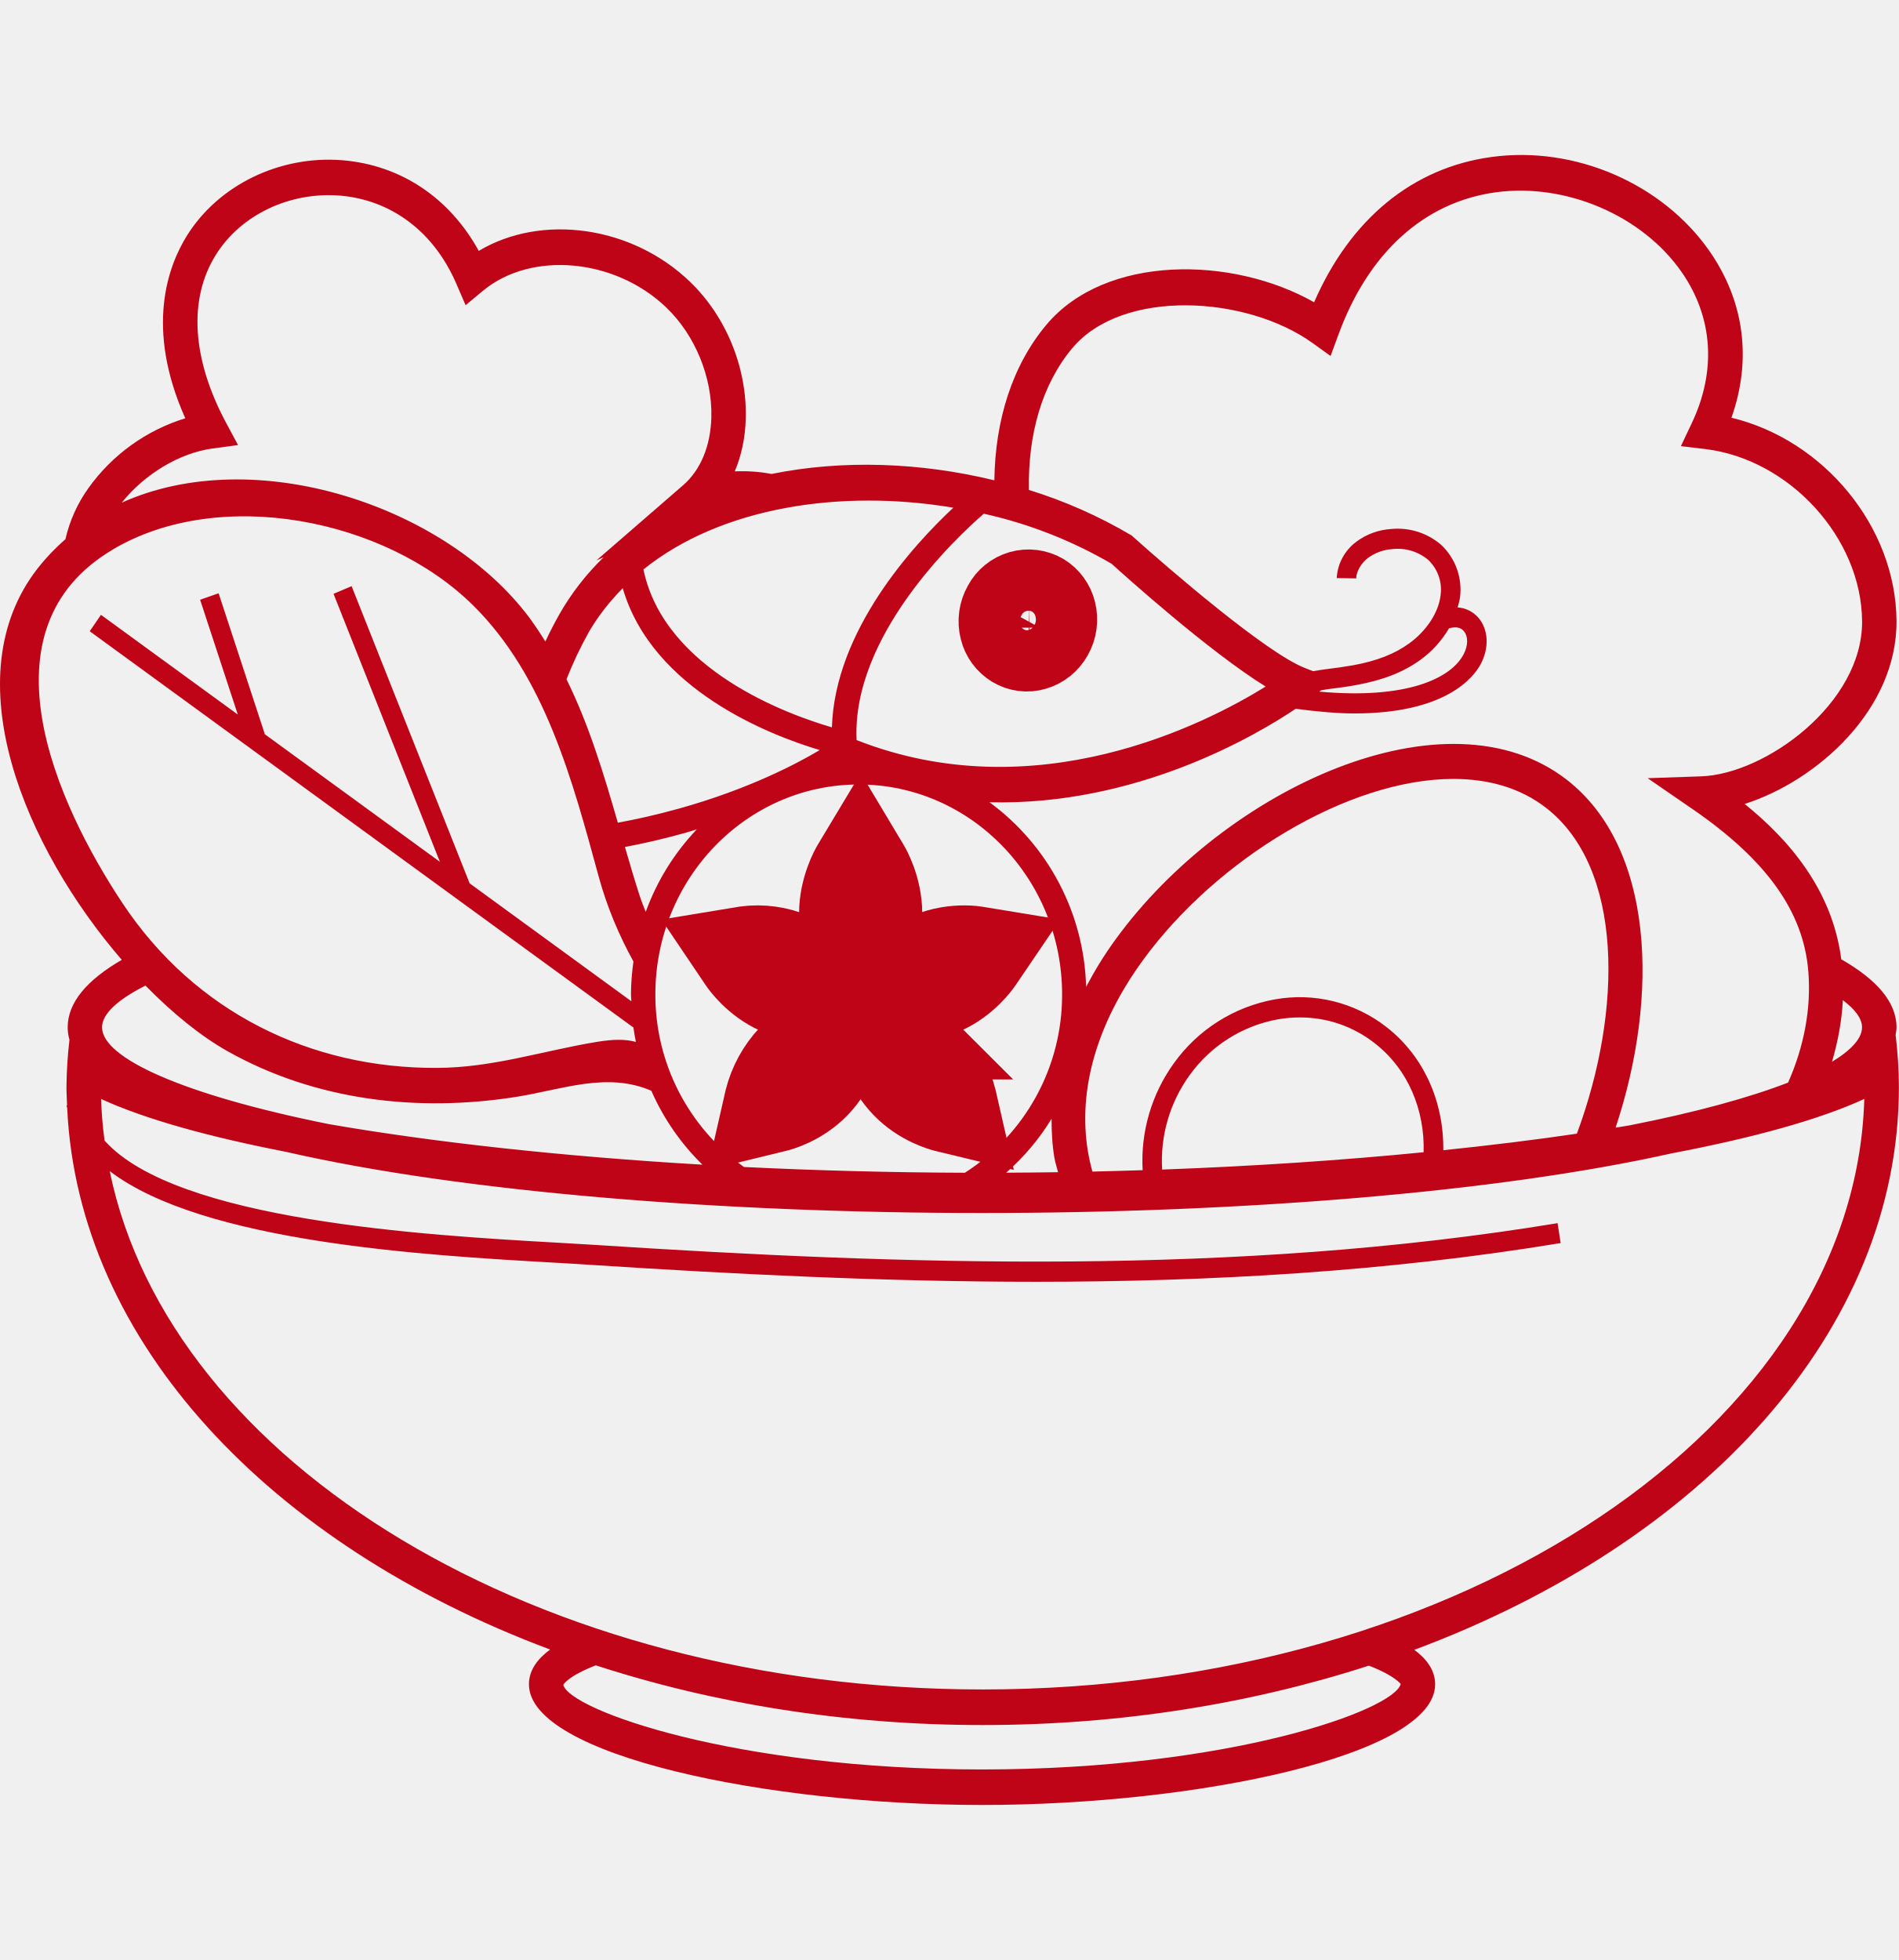
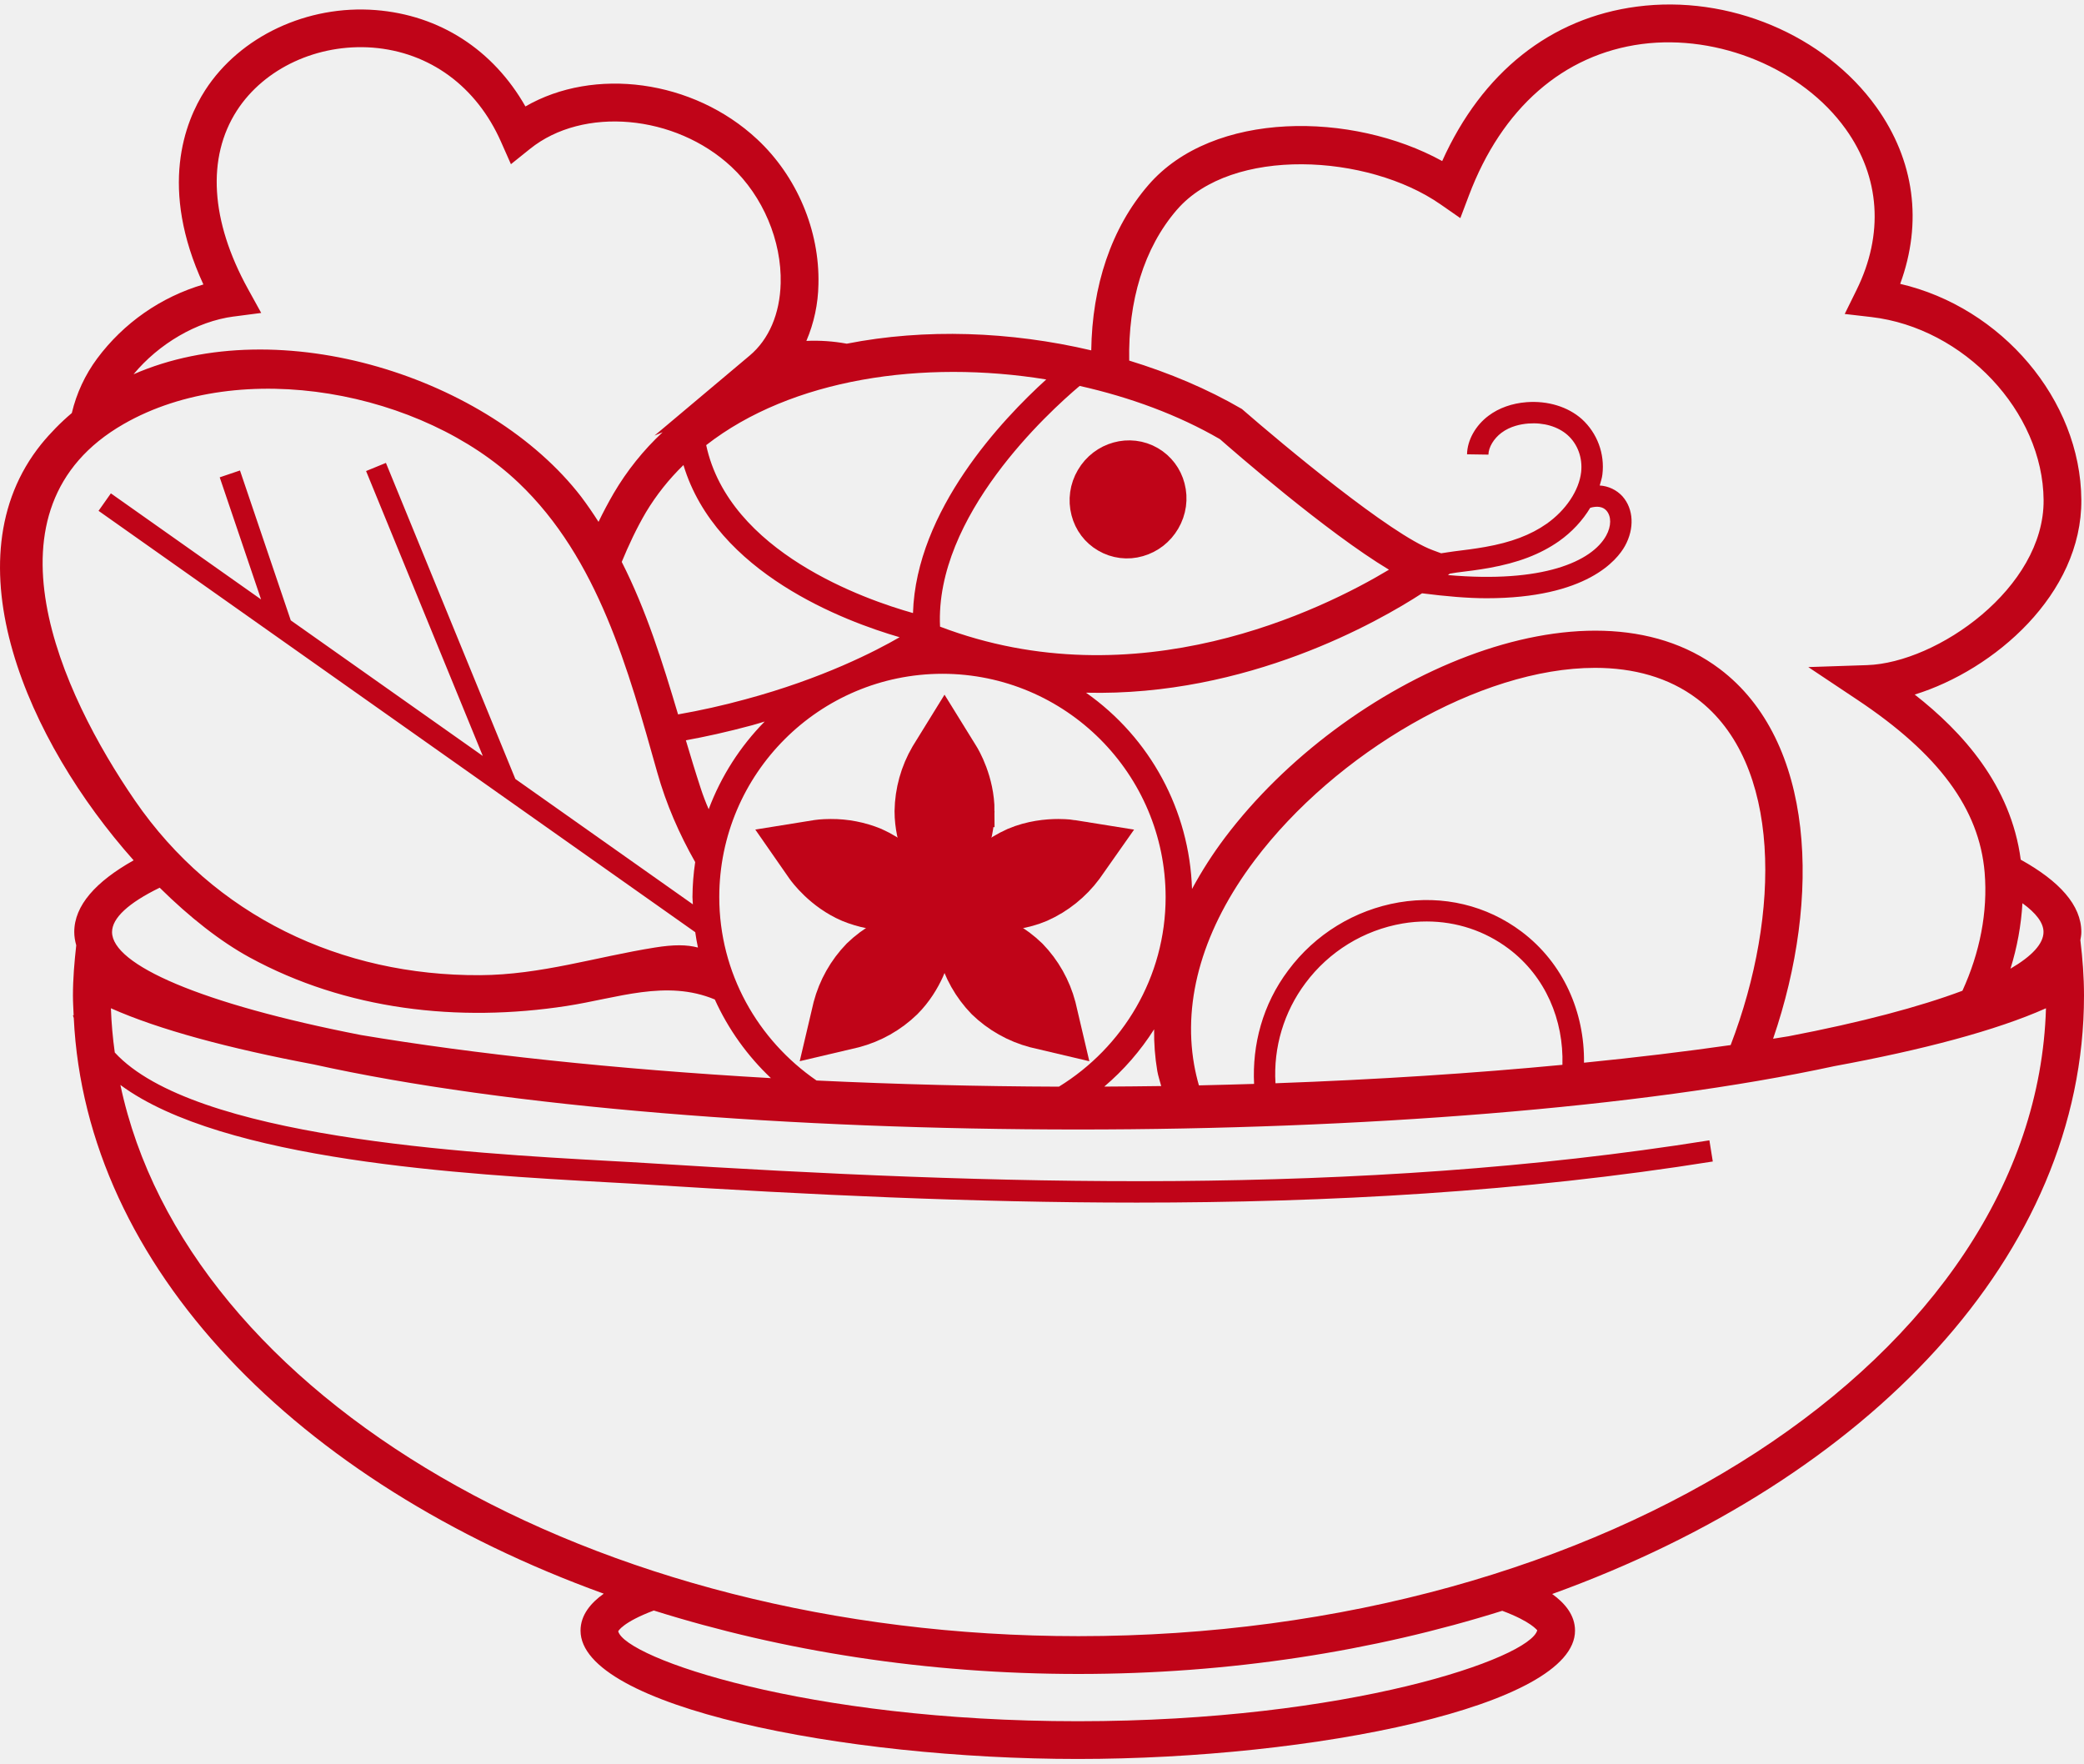
- <svg xmlns="http://www.w3.org/2000/svg" width="31" height="32" fill="none" viewBox="0 0 31 32">
-   <g clip-path="url(#a)">
-     <path fill="#C00418" d="M16.455 10.703a.595.595 0 0 0 .482.061.653.653 0 0 0 .384-.309.685.685 0 0 0 .069-.51.632.632 0 0 0-.286-.39.625.625 0 0 0-.865.248.687.687 0 0 0-.069.51.627.627 0 0 0 .285.39Zm.128-.692a.249.249 0 0 1 .212-.13.21.21 0 0 1 .108.03c.05.03.086.08.101.139a.266.266 0 0 1-.027.197v.001a.25.25 0 0 1-.15.12.215.215 0 0 1-.273-.16.264.264 0 0 1 .029-.197Z" />
-     <path stroke="#C00418" d="M16.455 10.703a.595.595 0 0 0 .482.061.653.653 0 0 0 .384-.309.685.685 0 0 0 .069-.51.632.632 0 0 0-.286-.39.625.625 0 0 0-.865.248.687.687 0 0 0-.069.51.627.627 0 0 0 .285.39Zm.128-.692a.249.249 0 0 1 .212-.13.21.21 0 0 1 .108.03c.05.03.086.08.101.139a.266.266 0 0 1-.027.197v.001a.25.25 0 0 1-.15.12.215.215 0 0 1-.273-.16.264.264 0 0 1 .029-.197Z" />
-     <path fill="#C00418" d="M14.556 14.916c0-.464-.21-.829-.235-.869l-.27-.451-.271.451c-.024.04-.235.405-.235.869 0 .463.21.828.235.868l.27.451.271-.451a1.82 1.82 0 0 0 .235-.868Zm-.505.695s-.187-.312-.187-.695c0-.384.186-.696.186-.696s.187.312.187.696c0 .383-.187.695-.187.695Z" />
-     <path stroke="#C00418" d="M14.556 14.916c0-.464-.21-.829-.235-.869l-.27-.451-.271.451c-.024.04-.235.405-.235.869 0 .463.21.828.235.868l.27.451.271-.451a1.82 1.82 0 0 0 .235-.868Zm-.505.695s-.187-.312-.187-.695c0-.384.186-.696.186-.696s.187.312.187.696c0 .383-.187.695-.187.695Z" />
-     <path fill="#C00418" d="M12.764 17.123a1.801 1.801 0 0 0-.43.785l-.118.517.501-.122c.045-.01.443-.114.76-.443.319-.328.419-.738.43-.784l.118-.517-.501.121a1.712 1.712 0 0 0-.76.443Zm.489.505c-.263.272-.608.356-.608.356s.081-.356.344-.628c.263-.27.608-.355.608-.355s-.081.356-.344.627Z" />
-     <path stroke="#C00418" d="M12.764 17.123a1.801 1.801 0 0 0-.43.785l-.118.517.501-.122c.045-.01.443-.114.76-.443.319-.328.419-.738.43-.784l.118-.517-.501.121a1.712 1.712 0 0 0-.76.443Zm.489.505c-.263.272-.608.356-.608.356s.081-.356.344-.628c.263-.27.608-.355.608-.355s-.081.356-.344.627Z" />
-     <path fill="#C00418" d="M15.337 17.123a1.71 1.71 0 0 0-.76-.443l-.501-.121.118.517c.01.046.11.457.429.784.318.329.716.433.76.444l.501.121-.118-.517a1.799 1.799 0 0 0-.43-.785Zm-.489.505c-.263-.27-.344-.628-.344-.628s.345.085.608.356c.262.271.344.627.344.627s-.345-.084-.608-.355Z" />
-     <path stroke="#C00418" d="M15.337 17.123a1.71 1.71 0 0 0-.76-.443l-.501-.121.118.517c.01.046.11.457.429.784.318.329.716.433.76.444l.501.121-.118-.517a1.799 1.799 0 0 0-.43-.785Zm-.489.505c-.263-.27-.344-.628-.344-.628s.345.085.608.356c.262.271.344.627.344.627s-.345-.084-.608-.355Z" />
-     <path fill="#C00418" d="M13.277 16.505c.127 0 .207-.013.207-.013l.503-.084-.29-.43a1.745 1.745 0 0 0-.682-.564 1.658 1.658 0 0 0-.865-.118l-.502.083.29.43c.026.039.267.381.68.564.248.109.495.132.659.132Zm-1.08-.885s.063-.01.16-.01c.134 0 .335.019.533.106.342.15.546.45.546.45s-.063.01-.16.01c-.134 0-.335-.019-.533-.106a1.43 1.43 0 0 1-.546-.45Z" />
-     <path stroke="#C00418" d="M13.277 16.505c.127 0 .207-.013.207-.013l.503-.084-.29-.43a1.745 1.745 0 0 0-.682-.564 1.658 1.658 0 0 0-.865-.118l-.502.083.29.43c.026.039.267.381.68.564.248.109.495.132.659.132Zm-1.08-.885s.063-.01.16-.01c.134 0 .335.019.533.106.342.15.546.45.546.45s-.063.01-.16.01c-.134 0-.335-.019-.533-.106a1.43 1.43 0 0 1-.546-.45Z" />
-     <path fill="#C00418" d="M15.95 15.296s-.081-.014-.208-.014c-.163 0-.41.023-.658.132a1.736 1.736 0 0 0-.681.564l-.293.43.506.084s.08.013.207.013c.164 0 .41-.023.658-.132.414-.182.655-.525.682-.564l.292-.43-.505-.083Zm-.594.775a1.334 1.334 0 0 1-.533.105c-.098 0-.16-.01-.16-.01s.205-.299.547-.45a1.335 1.335 0 0 1 .692-.095s-.204.3-.546.45Z" />
-     <path stroke="#C00418" d="M15.95 15.296s-.081-.014-.208-.014c-.163 0-.41.023-.658.132a1.736 1.736 0 0 0-.681.564l-.293.43.506.084s.08.013.207.013c.164 0 .41-.023.658-.132.414-.182.655-.525.682-.564l.292-.43-.505-.083Zm-.594.775a1.334 1.334 0 0 1-.533.105c-.098 0-.16-.01-.16-.01s.205-.299.547-.45a1.335 1.335 0 0 1 .692-.095s-.204.3-.546.45Z" />
-     <path fill="#C00418" d="M31 17.749c0-.285-.02-.567-.053-.847l-.002.002c.007-.044.016-.087.016-.132 0-.412-.327-.781-.902-1.11-.147-1.144-.867-1.963-1.577-2.536 1.18-.377 2.489-1.54 2.479-2.99-.012-1.54-1.19-2.955-2.695-3.316.335-.944.213-1.896-.355-2.716-.769-1.106-2.197-1.727-3.561-1.541-1.286.174-2.305 1.012-2.897 2.372-1.334-.758-3.405-.784-4.37.367-.557.664-.837 1.555-.85 2.54-1.201-.293-2.476-.34-3.637-.104a2.59 2.59 0 0 0-.601-.042c.11-.26.172-.553.18-.868.02-.826-.32-1.66-.912-2.229-.954-.918-2.428-1.112-3.447-.503-.48-.87-1.276-1.403-2.23-1.48-1.013-.081-2.016.4-2.534 1.231-.306.49-.689 1.502-.027 2.982a3.042 3.042 0 0 0-1.58 1.138 2.31 2.31 0 0 0-.377.837 3.507 3.507 0 0 0-.455.478c-1.388 1.781-.198 4.567 1.375 6.389-.564.327-.883.694-.883 1.101 0 .07.01.137.029.204a7.2 7.2 0 0 0-.049.773c0 .1.007.2.01.3l-.01.002c.002.014.01.027.012.042.179 3.828 3.321 7.133 7.884 8.838-.19.14-.346.325-.346.568 0 1.161 3.899 1.97 7.397 1.97 3.5 0 7.397-.81 7.397-1.97 0-.24-.152-.424-.34-.563C27.797 25.181 31 21.726 31 17.75Zm-.915-1.42c.203.153.313.302.313.443 0 .178-.17.369-.49.563.096-.33.16-.667.177-1.005ZM17.508 5.682c.815-.973 2.837-.859 3.919-.082l.295.212.128-.348c.49-1.34 1.403-2.167 2.573-2.325 1.145-.154 2.39.381 3.031 1.304.513.739.57 1.616.162 2.471l-.175.37.395.047c1.38.166 2.553 1.453 2.563 2.81.01 1.348-1.582 2.498-2.626 2.534l-.875.03.728.501c1.214.834 1.816 1.677 1.895 2.652.05.61-.072 1.235-.33 1.817-.63.244-1.5.484-2.586.698l-.23.038c.722-2.175.62-4.577-.795-5.679-1.966-1.528-5.57.14-7.36 2.594-.19.259-.35.522-.489.786a3.867 3.867 0 0 0-1.577-3.014c2.4.061 4.35-1.091 4.999-1.526.355.047.68.076.959.076 1.491 0 1.944-.588 2.06-.804.143-.268.128-.567-.038-.76a.493.493 0 0 0-.338-.167c.014-.057.034-.113.04-.17a1.006 1.006 0 0 0-.307-.85 1.086 1.086 0 0 0-.82-.26 1.055 1.055 0 0 0-.567.208.795.795 0 0 0-.32.593l.318.005c.002-.112.08-.247.193-.334a.751.751 0 0 1 .4-.144.77.77 0 0 1 .585.178.67.67 0 0 1 .201.568c-.03.282-.227.586-.513.793-.237.172-.527.286-.913.357a8.36 8.36 0 0 1-.464.067c-.064.008-.128.02-.192.03l-.124-.048c-.627-.237-2.231-1.622-2.84-2.168a7.84 7.84 0 0 0-1.676-.743c-.017-.908.214-1.725.71-2.317Zm5.125 11.085a2.3 2.3 0 0 0-1.823-.45 2.587 2.587 0 0 0-1.647 1.043 2.72 2.72 0 0 0-.509 1.745c-.271.009-.545.016-.82.023a3.22 3.22 0 0 1-.072-.32c-.17-1.01.141-2.095.901-3.137 1.2-1.645 3.351-2.954 5.063-2.954.572 0 1.094.145 1.516.474 1.26.98 1.252 3.294.501 5.318-.677.1-1.407.19-2.181.27.01-.773-.305-1.527-.929-2.012Zm.608 2.045c-1.315.13-2.75.227-4.269.283a2.383 2.383 0 0 1 .446-1.537 2.272 2.272 0 0 1 1.445-.916c.12-.021.24-.031.358-.031.443 0 .867.144 1.22.42.55.426.82 1.096.8 1.781Zm-7.49.335a79.376 79.376 0 0 1-3.605-.094 3.448 3.448 0 0 1-1.447-2.818c0-1.89 1.489-3.427 3.32-3.427 1.83 0 3.32 1.537 3.32 3.427a3.444 3.444 0 0 1-1.587 2.912Zm1.522-.009c-.28.004-.563.007-.847.008.287-.253.539-.548.741-.88 0 .216.011.43.047.641.014.079.04.154.059.231Zm-6.087-5.54c.067-.018.125-.039.19-.058a3.86 3.86 0 0 0-.834 1.347 3.62 3.62 0 0 1-.118-.32c-.078-.245-.15-.492-.222-.739.287-.053.61-.126.984-.23Zm-1.1-.167c-.232-.803-.471-1.598-.838-2.341a6.41 6.41 0 0 1 .36-.762c.154-.27.346-.508.558-.725.484 1.66 2.404 2.4 3.216 2.643-.352.21-1.146.635-2.3.956-.386.107-.712.178-.996.23Zm11.452-2.139.03-.022.1-.017c.16-.02.32-.04.48-.07.434-.08.764-.21 1.041-.41a1.69 1.69 0 0 0 .466-.514c.1-.03.187-.02.24.042.076.089.075.24-.003.385-.212.397-.94.734-2.354.606Zm-3.39-2.087c.183.166 1.579 1.425 2.514 2.004-.995.617-3.755 2.023-6.678.874-.08-1.698 1.612-3.292 2.077-3.696a7.271 7.271 0 0 1 2.087.818Zm-2.585-.916c-.654.611-1.934 2.007-1.982 3.586-.71-.206-2.735-.933-3.077-2.578 1.272-1.023 3.228-1.316 5.059-1.008ZM3.477 7.322l.409-.056-.2-.372c-.554-1.041-.613-2.012-.162-2.734.408-.653 1.203-1.03 2.02-.967.848.069 1.544.595 1.908 1.445l.149.345.284-.236c.789-.655 2.159-.53 2.995.276.468.45.75 1.136.733 1.79-.012.467-.175.861-.461 1.109L9.736 9.15l.12-.053a4.15 4.15 0 0 0-.728.939 6.475 6.475 0 0 0-.225.438 5.928 5.928 0 0 0-.259-.387c-1.368-1.83-4.478-2.863-6.657-1.88.373-.465.94-.812 1.49-.886ZM1.84 8.972c1.752-1.038 4.443-.503 5.874.902 1.185 1.164 1.633 2.874 2.062 4.446.134.488.327.946.565 1.378-.024.176-.04.353-.04.536 0 .038.005.075.006.113l-2.64-1.925L5.74 9.57l-.295.125 1.736 4.375-2.857-2.082-.755-2.302-.302.106.615 1.874-2.234-1.628-.183.268 5.94 4.33.002.004h.003l2.931 2.136c.01.079.024.157.04.235-.166-.045-.356-.047-.642 0-.878.145-1.692.42-2.599.424-2.066.013-3.954-.908-5.134-2.68-1.094-1.644-2.365-4.48-.167-5.781Zm.535 7.12c.445.453.904.825 1.335 1.068 1.44.811 3.11 1.002 4.718.748.754-.12 1.482-.412 2.205-.1.2.457.486.866.834 1.207-2.336-.137-4.421-.371-6.099-.662-2.386-.48-3.702-1.08-3.702-1.58 0-.216.247-.448.709-.682Zm13.657 12.797c-4.04 0-6.73-.97-6.836-1.38 0-.002.064-.138.53-.32 1.919.624 4.058.975 6.316.975 2.253 0 4.389-.35 6.305-.97.436.169.514.299.52.299-.107.427-2.797 1.396-6.835 1.396Zm.01-1.306c-7.255 0-13.271-3.687-14.251-8.463 1.525 1.165 5.125 1.373 7.26 1.495.22.012.42.024.594.036 2.364.153 4.802.276 7.266.276 2.847 0 5.73-.164 8.567-.632l-.05-.325c-5.263.868-10.686.682-15.763.352a57.358 57.358 0 0 0-.596-.035c-2.102-.12-6.192-.354-7.362-1.665a6.812 6.812 0 0 1-.057-.68c.717.33 1.763.619 3.016.863 2.88.66 7.137.999 11.366.999 4.174 0 8.377-.33 11.255-.973 1.313-.25 2.405-.547 3.148-.889-.152 5.334-6.55 9.641-14.392 9.641Z" />
-   </g>
-   <defs>
-     <clipPath id="a">
-       <path fill="#fff" d="M0 0h31v32H0z" />
-     </clipPath>
-   </defs>
+ <svg xmlns="http://www.w3.org/2000/svg" width="65" height="55" fill="none" viewBox="0 0 65 55">
+   <path fill="#C00418" d="M34.502 16.739a1.278 1.278 0 0 0 1.01.125c.339-.097.625-.32.805-.628.186-.318.237-.686.145-1.035a1.288 1.288 0 0 0-.598-.792c-.626-.365-1.441-.139-1.814.503a1.357 1.357 0 0 0-.145 1.034c.087.338.299.62.597.793Zm.267-1.405a.524.524 0 0 1 .447-.265c.078 0 .157.02.226.06.105.062.18.162.212.284a.526.526 0 0 1-.058.401v.002a.522.522 0 0 1-.313.245.458.458 0 0 1-.572-.326.523.523 0 0 1 .058-.401Z" />
+   <path stroke="#C00418" d="M34.502 16.739a1.278 1.278 0 0 0 1.01.125c.339-.097.625-.32.805-.628.186-.318.237-.686.145-1.035a1.288 1.288 0 0 0-.598-.792c-.626-.365-1.441-.139-1.814.503a1.357 1.357 0 0 0-.145 1.034c.087.338.299.62.597.793Zm.267-1.405a.524.524 0 0 1 .447-.265c.078 0 .157.02.226.06.105.062.18.162.212.284a.526.526 0 0 1-.058.401v.002a.522.522 0 0 1-.313.245.458.458 0 0 1-.572-.326.523.523 0 0 1 .058-.401Z" />
+   <path fill="#C00418" d="M30.52 25.298c0-.942-.441-1.682-.492-1.763l-.568-.918-.567.918a3.61 3.61 0 0 0-.492 1.763c0 .943.44 1.682.492 1.764l.567.917.568-.918c.05-.08.491-.82.491-1.763Zm-1.06 1.413s-.39-.633-.39-1.413.39-1.412.39-1.412.391.632.391 1.412c0 .78-.39 1.413-.39 1.413Z" />
+   <path stroke="#C00418" d="M30.52 25.298c0-.942-.441-1.682-.492-1.763l-.568-.918-.567.918a3.61 3.61 0 0 0-.492 1.763c0 .943.44 1.682.492 1.764l.567.917.568-.918c.05-.08.491-.82.491-1.763Zm-1.06 1.413s-.39-.633-.39-1.413.39-1.412.39-1.412.391.632.391 1.412c0 .78-.39 1.413-.39 1.413Z" />
+   <path fill="#C00418" d="M26.762 29.781a3.62 3.62 0 0 0-.9 1.594l-.247 1.05 1.05-.247a3.613 3.613 0 0 0 1.594-.9c.667-.666.878-1.5.9-1.593l.248-1.051-1.051.247a3.625 3.625 0 0 0-1.594.9Zm1.026 1.026c-.551.551-1.274.722-1.274.722s.17-.723.722-1.274c.55-.552 1.274-.722 1.274-.722s-.17.723-.722 1.274Z" />
+   <path stroke="#C00418" d="M26.762 29.781a3.62 3.62 0 0 0-.9 1.594l-.247 1.05 1.05-.247a3.613 3.613 0 0 0 1.594-.9c.667-.666.878-1.5.9-1.593l.248-1.051-1.051.247a3.625 3.625 0 0 0-1.594.9Zm1.026 1.026c-.551.551-1.274.722-1.274.722s.17-.723.722-1.274c.55-.552 1.274-.722 1.274-.722s-.17.723-.722 1.274Z" />
+   <path fill="#C00418" d="M32.158 29.781a3.619 3.619 0 0 0-1.594-.9l-1.05-.247.247 1.05a3.6 3.6 0 0 0 .9 1.594 3.62 3.62 0 0 0 1.594.9l1.05.248-.247-1.051a3.614 3.614 0 0 0-.9-1.594Zm-1.025 1.025c-.552-.55-.722-1.275-.722-1.275s.723.171 1.275.722c.551.552.722 1.275.722 1.275s-.723-.17-1.275-.722Z" />
+   <path stroke="#C00418" d="M32.158 29.781a3.619 3.619 0 0 0-1.594-.9l-1.05-.247.247 1.05a3.6 3.6 0 0 0 .9 1.594 3.62 3.62 0 0 0 1.594.9l1.05.248-.247-1.051a3.614 3.614 0 0 0-.9-1.594Zm-1.025 1.025c-.552-.55-.722-1.275-.722-1.275s.723.171 1.275.722c.551.552.722 1.275.722 1.275s-.723-.17-1.275-.722Z" />
+   <path fill="#C00418" d="M27.838 28.527c.267 0 .435-.027.435-.027l1.054-.17-.608-.873a3.627 3.627 0 0 0-1.428-1.146 3.574 3.574 0 0 0-1.38-.268c-.266 0-.434.027-.434.027l-1.055.17.608.874c.055.078.562.774 1.429 1.145a3.57 3.57 0 0 0 1.38.268Zm-2.262-1.797s.13-.02.334-.02c.282 0 .702.037 1.117.214.717.306 1.145.914 1.145.914s-.131.02-.335.02c-.281 0-.702-.038-1.116-.214-.718-.305-1.145-.914-1.145-.914Z" />
+   <path stroke="#C00418" d="M27.838 28.527c.267 0 .435-.027.435-.027l1.054-.17-.608-.873a3.627 3.627 0 0 0-1.428-1.146 3.574 3.574 0 0 0-1.38-.268c-.266 0-.434.027-.434.027l-1.055.17.608.874c.055.078.562.774 1.429 1.145a3.57 3.57 0 0 0 1.38.268Zm-2.262-1.797s.13-.02.334-.02c.282 0 .702.037 1.117.214.717.306 1.145.914 1.145.914s-.131.02-.335.02c-.281 0-.702-.038-1.116-.214-.718-.305-1.145-.914-1.145-.914Z" />
+   <path fill="#C00418" d="M33.443 26.07s-.17-.027-.435-.027c-.343 0-.86.047-1.379.268a3.606 3.606 0 0 0-1.429 1.145l-.614.873 1.06.171s.17.027.435.027c.343 0 .86-.047 1.38-.268a3.607 3.607 0 0 0 1.428-1.145l.614-.873-1.06-.17Zm-1.245 1.575a2.88 2.88 0 0 1-1.117.214c-.205 0-.334-.02-.334-.02s.427-.607 1.145-.914a2.881 2.881 0 0 1 1.116-.214c.205 0 .335.02.335.02s-.428.608-1.145.914Z" />
+   <path stroke="#C00418" d="M33.443 26.07s-.17-.027-.435-.027c-.343 0-.86.047-1.379.268a3.606 3.606 0 0 0-1.429 1.145l-.614.873 1.06.171s.17.027.435.027c.343 0 .86-.047 1.38-.268a3.607 3.607 0 0 0 1.428-1.145l.614-.873-1.06-.17Zm-1.245 1.575a2.88 2.88 0 0 1-1.117.214c-.205 0-.334-.02-.334-.02s.427-.607 1.145-.914a2.881 2.881 0 0 1 1.116-.214c.205 0 .335.02.335.02s-.428.608-1.145.914Z" />
+   <path fill="#C00418" d="M65 31.052c0-.58-.044-1.152-.112-1.72l-.004.005c.016-.09.033-.178.033-.268 0-.837-.684-1.588-1.89-2.257-.308-2.323-1.819-3.985-3.307-5.15 2.474-.765 5.219-3.127 5.197-6.074-.023-3.128-2.493-6.002-5.65-6.735.703-1.918.447-3.852-.745-5.516-1.611-2.248-4.606-3.508-7.466-3.131-2.697.353-4.832 2.055-6.074 4.817-2.796-1.54-7.14-1.592-9.162.746-1.168 1.349-1.756 3.16-1.784 5.158-2.518-.592-5.19-.688-7.625-.208a5.579 5.579 0 0 0-1.26-.087 4.68 4.68 0 0 0 .376-1.763c.043-1.677-.671-3.37-1.911-4.526-2-1.865-5.091-2.26-7.228-1.023C15.383 1.553 13.713.47 11.714.314c-2.125-.165-4.228.814-5.315 2.5-.64.995-1.444 3.052-.055 6.058a6.374 6.374 0 0 0-3.314 2.31 4.651 4.651 0 0 0-.79 1.7 7.43 7.43 0 0 0-.954.971c-2.911 3.619-.416 9.278 2.882 12.979-1.181.664-1.852 1.409-1.852 2.237 0 .14.024.278.062.414-.058.52-.103 1.04-.103 1.57 0 .204.014.407.022.61l-.022.003c.005.03.021.055.026.085.375 7.775 6.963 14.49 16.53 17.953-.397.283-.724.66-.724 1.153 0 2.36 8.173 4.002 15.51 4.002 7.335 0 15.508-1.644 15.508-4.002 0-.488-.32-.86-.712-1.143C58.283 46.15 65 39.13 65 31.052Zm-1.92-2.882c.426.308.657.611.657.897 0 .363-.355.75-1.03 1.144a8.543 8.543 0 0 0 .373-2.041ZM36.71 6.54c1.71-1.977 5.95-1.745 8.218-.168l.62.431.267-.706c1.027-2.724 2.943-4.401 5.395-4.724 2.4-.312 5.013.775 6.356 2.65 1.075 1.5 1.197 3.283.34 5.02l-.369.749.83.096c2.893.338 5.353 2.952 5.373 5.709.02 2.738-3.316 5.074-5.505 5.147l-1.835.061 1.527 1.018c2.545 1.694 3.807 3.407 3.974 5.387.103 1.239-.152 2.509-.693 3.69-1.323.496-3.145.983-5.422 1.419l-.483.077c1.514-4.418 1.3-9.298-1.667-11.535-4.122-3.105-11.678.284-15.433 5.267a12.64 12.64 0 0 0-1.024 1.598 7.787 7.787 0 0 0-3.306-6.122c5.033.124 9.122-2.217 10.481-3.1.743.095 1.428.154 2.01.154 3.127 0 4.078-1.194 4.32-1.633.3-.545.269-1.152-.079-1.545a1.045 1.045 0 0 0-.71-.338c.03-.115.072-.23.084-.345a2.008 2.008 0 0 0-.642-1.727c-.435-.386-1.063-.576-1.72-.527-.455.035-.866.18-1.188.422-.408.304-.665.766-.672 1.204l.667.01c.003-.228.167-.501.405-.68.278-.209.61-.272.839-.29.478-.037.925.093 1.225.36.314.28.472.71.423 1.154-.065.573-.476 1.19-1.076 1.612-.497.349-1.106.58-1.915.723-.324.058-.648.098-.972.138-.134.017-.269.041-.403.06l-.26-.096c-1.315-.483-4.679-3.295-5.956-4.405-1.076-.627-2.268-1.127-3.514-1.509-.035-1.844.45-3.504 1.49-4.707Zm10.748 22.516c-1.088-.819-2.447-1.144-3.822-.913a5.448 5.448 0 0 0-3.454 2.118c-.806 1.07-1.127 2.327-1.067 3.544-.57.018-1.143.033-1.721.046a6.466 6.466 0 0 1-.15-.648c-.358-2.053.296-4.257 1.89-6.374 2.517-3.341 7.026-6 10.615-6 1.2 0 2.295.296 3.18.962 2.643 1.991 2.625 6.692 1.05 10.803-1.42.203-2.95.388-4.574.55.02-1.571-.638-3.102-1.947-4.088Zm1.274 4.154c-2.757.263-5.766.46-8.95.575a4.731 4.731 0 0 1 .935-3.123 4.783 4.783 0 0 1 3.03-1.86 4.44 4.44 0 0 1 .75-.063c.929 0 1.817.292 2.56.851 1.153.869 1.717 2.228 1.675 3.62Zm-15.704.681a171.87 171.87 0 0 1-7.56-.192c-1.825-1.256-3.034-3.345-3.034-5.723a6.968 6.968 0 0 1 6.96-6.962 6.97 6.97 0 0 1 6.962 6.962c0 2.504-1.338 4.689-3.328 5.915Zm3.19-.019c-.588.008-1.18.014-1.776.017a7.88 7.88 0 0 0 1.555-1.787 7.24 7.24 0 0 0 .099 1.301c.028.16.082.313.122.47ZM23.456 22.62c.14-.037.261-.078.395-.117a7.81 7.81 0 0 0-1.747 2.735 7.13 7.13 0 0 1-.248-.65c-.163-.497-.315-1-.464-1.5.6-.108 1.28-.257 2.064-.468Zm-2.307-.339c-.486-1.632-.99-3.246-1.757-4.756.215-.519.455-1.036.755-1.548a7.283 7.283 0 0 1 1.17-1.473c1.015 3.373 5.04 4.877 6.742 5.37-.738.427-2.402 1.29-4.822 1.94a22.88 22.88 0 0 1-2.088.467Zm24.011-4.345.061-.045c.07-.012.142-.025.212-.034.336-.041.672-.083 1.007-.143.909-.162 1.601-.427 2.183-.834.411-.29.74-.651.976-1.042.208-.061.392-.041.504.085.16.18.157.486-.006.782-.446.807-1.973 1.491-4.937 1.23Zm-7.108-4.238c.383.337 3.31 2.893 5.27 4.07-2.085 1.253-7.872 4.11-14.002 1.776-.166-3.45 3.381-6.687 4.355-7.508 1.577.354 3.08.908 4.377 1.662Zm-5.42-1.863c-1.37 1.243-4.056 4.077-4.156 7.285-1.487-.417-5.734-1.895-6.45-5.237 2.665-2.077 6.768-2.673 10.606-2.048ZM7.29 9.872l.857-.112-.417-.756C6.566 6.888 6.444 4.916 7.388 3.45c.857-1.326 2.522-2.094 4.235-1.965 1.78.14 3.238 1.209 4.003 2.936l.31.7.598-.48c1.653-1.33 4.526-1.074 6.278.56.983.917 1.572 2.31 1.537 3.636-.024.95-.367 1.75-.967 2.253l-2.968 2.496.253-.106a8.473 8.473 0 0 0-1.527 1.906 13.18 13.18 0 0 0-.472.89 12.24 12.24 0 0 0-.543-.786c-2.868-3.717-9.389-5.816-13.96-3.817.783-.947 1.971-1.651 3.125-1.802Zm-3.433 3.353c3.675-2.108 9.318-1.023 12.318 1.832 2.485 2.364 3.424 5.838 4.324 9.03.279.992.685 1.921 1.184 2.8a7.7 7.7 0 0 0-.085 1.088c0 .078.01.154.013.23l-5.537-3.91-4.037-9.858-.619.254 3.641 8.886-5.99-4.229-1.584-4.675-.632.214 1.29 3.808-4.685-3.308-.384.545 12.455 8.795.004.01.006-.003 6.146 4.34c.022.16.05.32.084.478-.349-.091-.746-.096-1.345 0-1.843.294-3.55.851-5.45.862-4.332.024-8.291-1.846-10.765-5.446-2.296-3.338-4.959-9.1-.352-11.743Zm1.123 14.46c.933.922 1.896 1.678 2.8 2.172 3.019 1.648 6.522 2.035 9.89 1.518 1.583-.243 3.108-.835 4.625-.203.42.93 1.018 1.76 1.75 2.453-4.898-.28-9.272-.755-12.79-1.345-5.002-.976-7.76-2.193-7.76-3.211 0-.437.515-.91 1.485-1.383Zm28.636 25.997c-8.471 0-14.114-1.971-14.334-2.805.001-.003.134-.28 1.11-.648 4.025 1.266 8.51 1.979 13.244 1.979 4.725 0 9.202-.71 13.22-1.97.916.343 1.08.607 1.091.607-.225.868-5.865 2.837-14.33 2.837Zm.022-2.653c-15.215 0-27.828-7.49-29.883-17.191 3.198 2.365 10.746 2.79 15.224 3.037.46.025.879.048 1.245.072 4.956.312 10.068.56 15.235.56 5.97 0 12.012-.332 17.963-1.282l-.106-.66c-11.034 1.762-22.405 1.385-33.05.715-.368-.024-.788-.047-1.25-.072-4.407-.244-12.984-.718-15.436-3.382a13.417 13.417 0 0 1-.121-1.38c1.504.67 3.696 1.255 6.324 1.751 6.04 1.34 14.965 2.03 23.833 2.03 8.752 0 17.564-.67 23.598-1.976 2.754-.507 5.044-1.111 6.6-1.805-.317 10.834-13.733 19.583-30.176 19.583Z" />
</svg>
